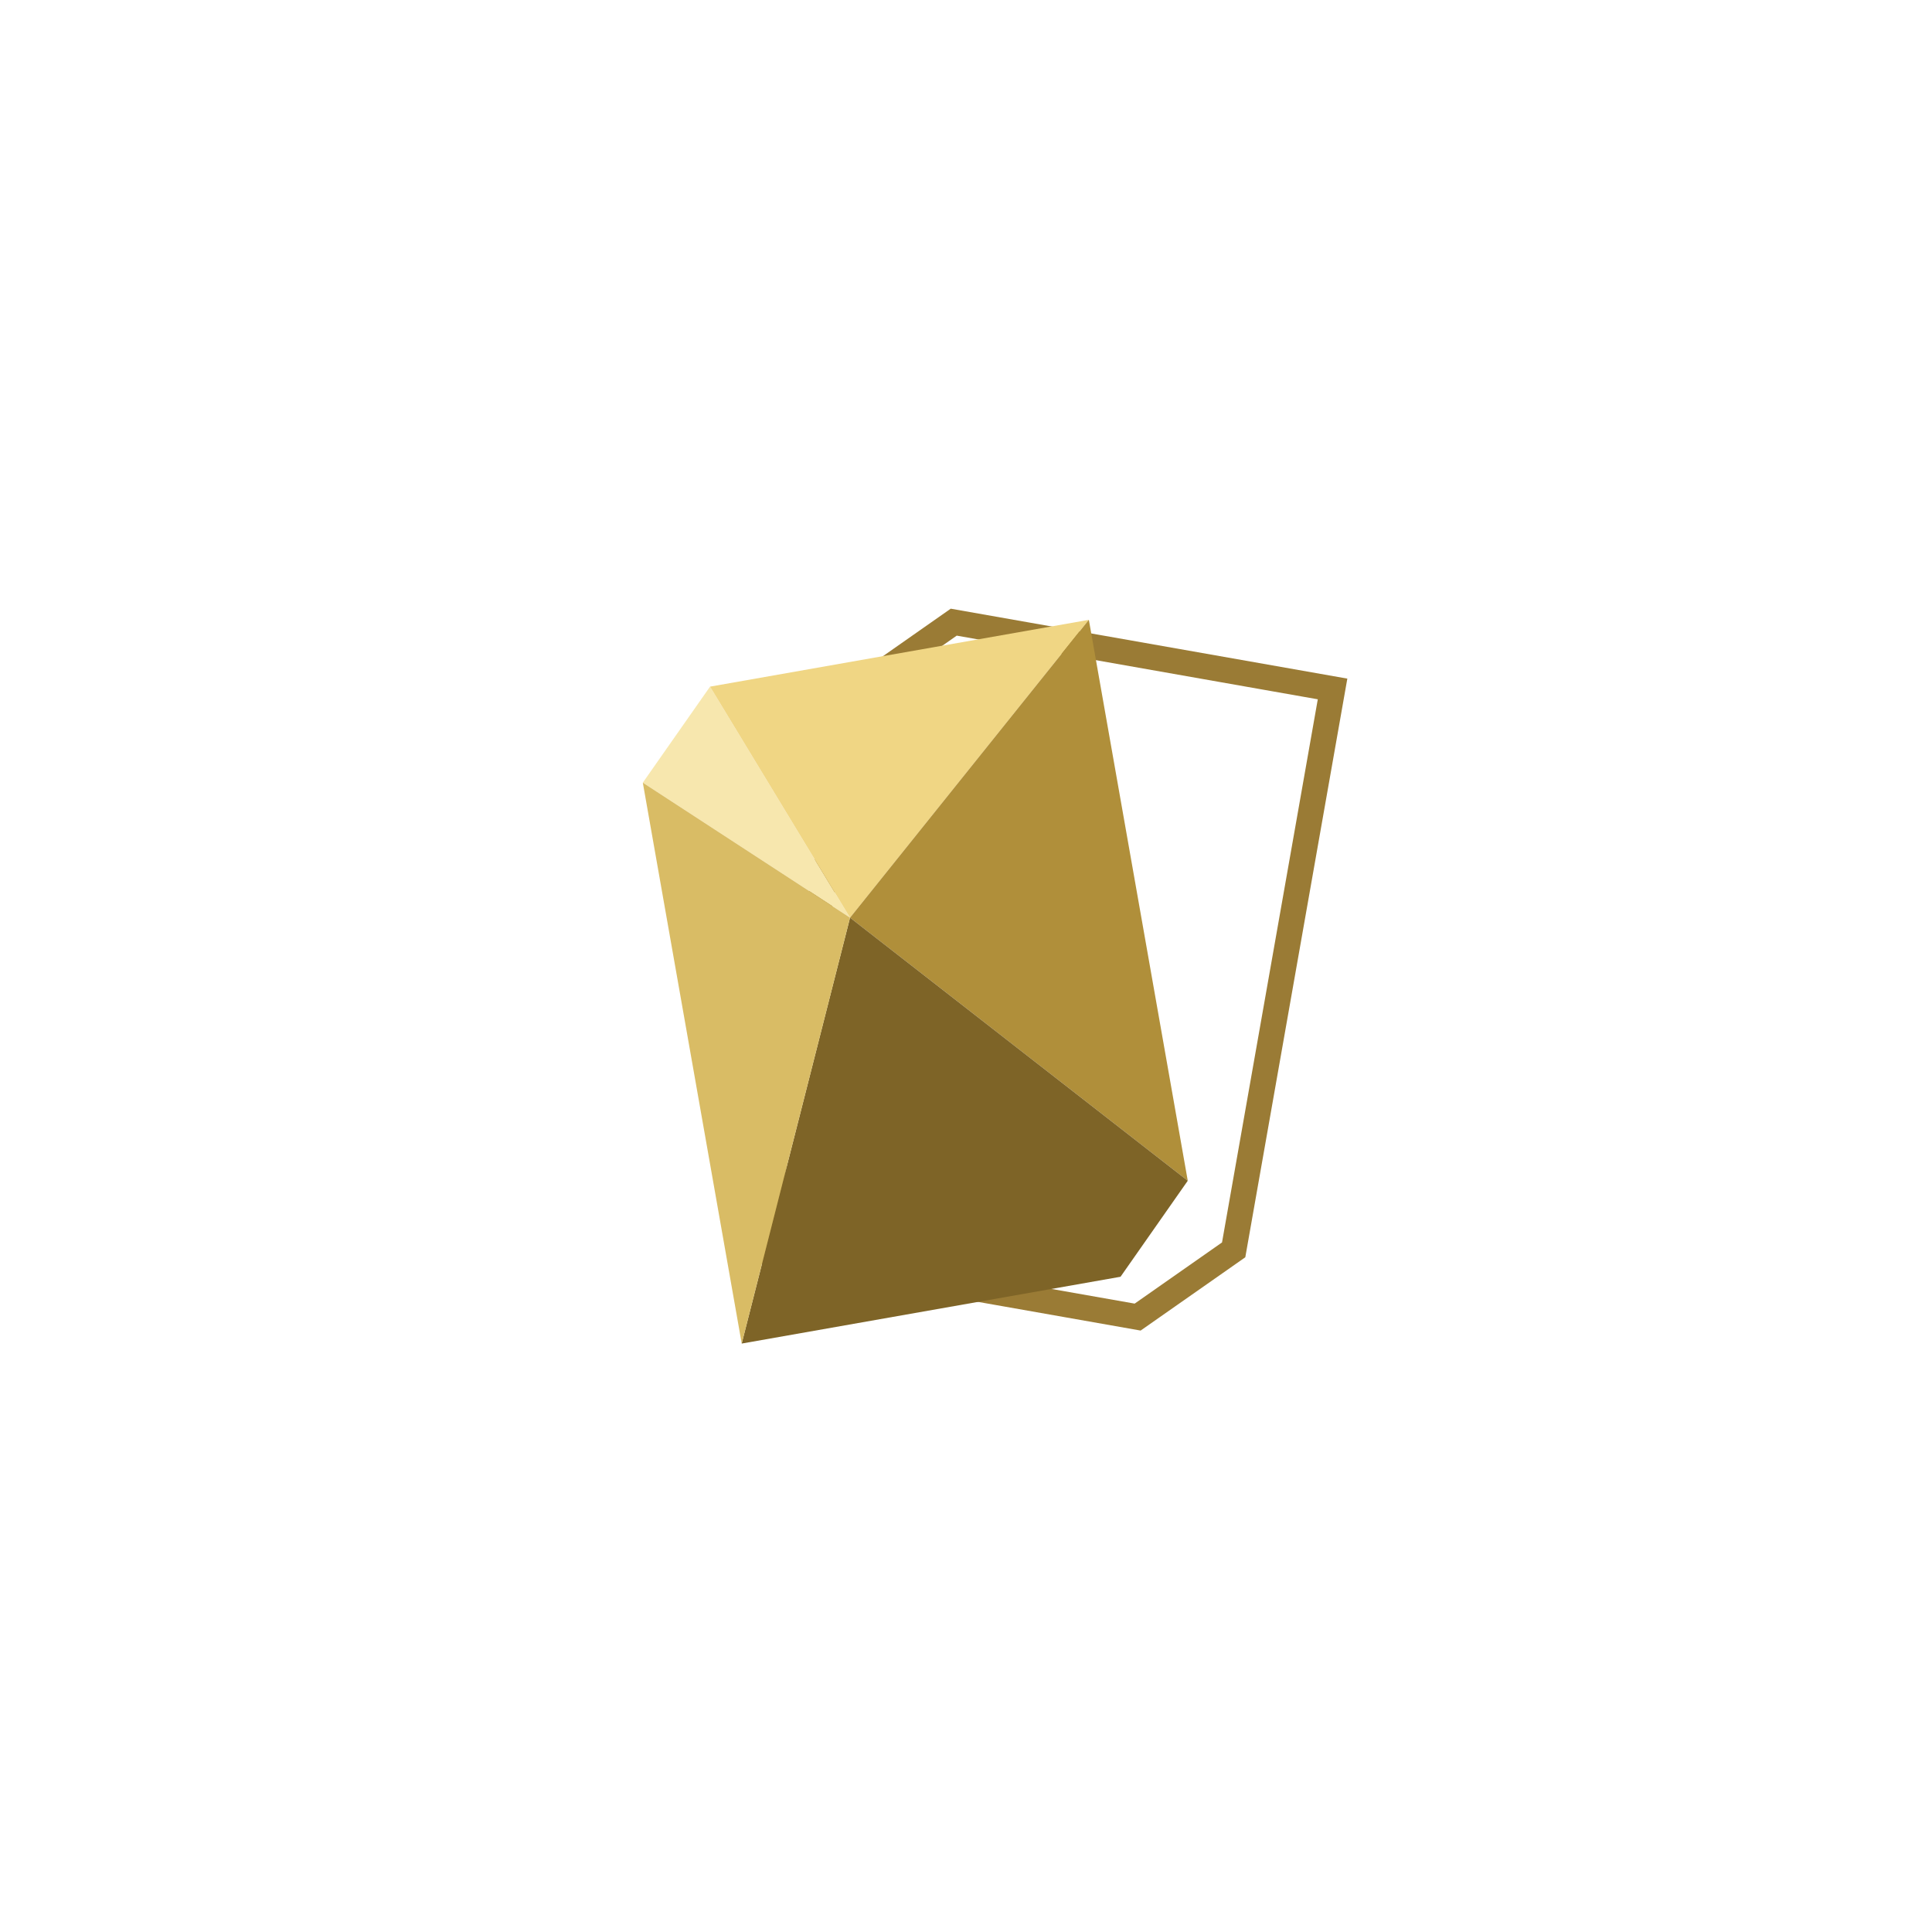
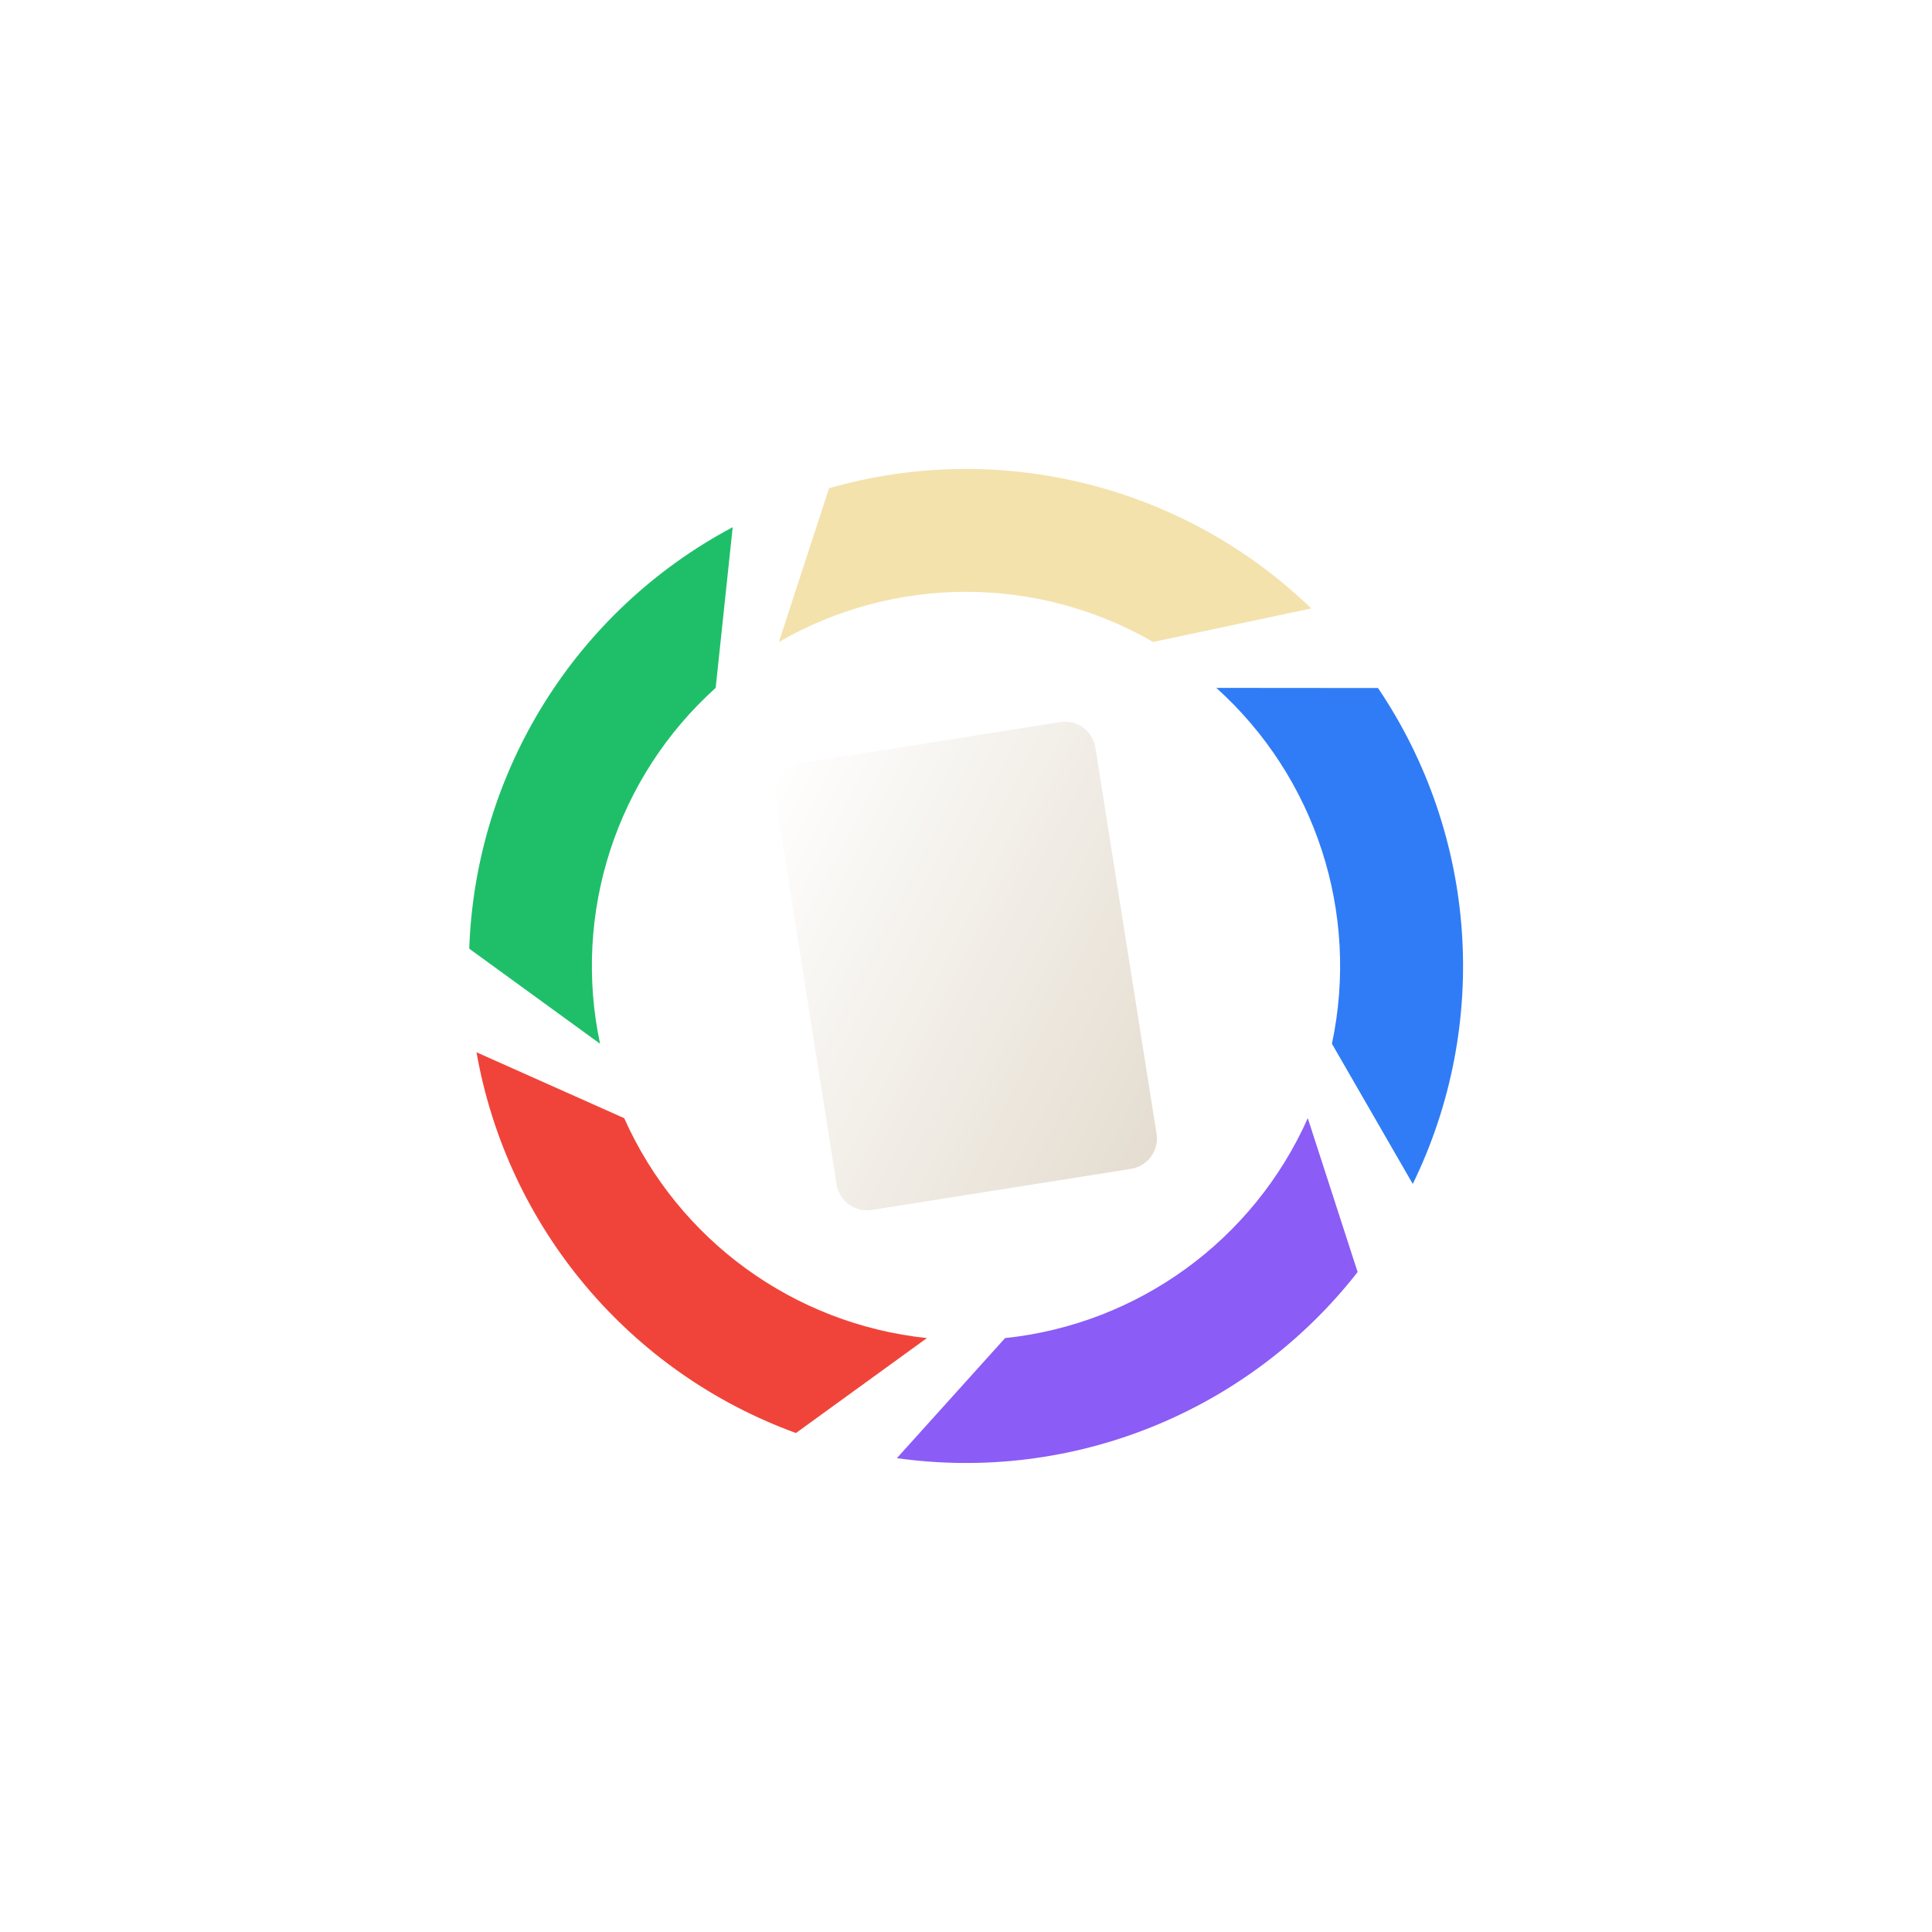
<svg xmlns="http://www.w3.org/2000/svg" viewBox="0 0 1024 1024">
-   <g transform="translate(512 512) scale(0.64)">
-     <g transform="translate(66 3) rotate(10) scale(.88)">
-       <polygon points="-142,-307 220,-307 220,229 142,307 -220,307 -220,-229" fill="none" stroke="#9A7B35" stroke-width="24" stroke-linejoin="miter" />
-     </g>
-     <g transform="translate(-42 13) rotate(-10) scale(.88)">
-       <polygon points="-220,-229 -142,-307 -50,-70" fill="#F7E7AE" />
-       <polygon points="-142,-307 220,-307 -50,-70" fill="#F0D684" />
-       <polygon points="220,-307 220,229 -50,-70" fill="#B08F3A" />
-       <polygon points="220,229 142,307 -220,307 -50,-70" fill="#7E6427" />
-       <polygon points="-220,307 -220,-229 -50,-70" fill="#D9BC65" />
-     </g>
+   <defs>
+     <radialGradient id="bg" cx=".5" cy=".42" r=".75">
+       <stop offset="0" stop-color="#1C1813" />
+       <stop offset="1" stop-color="#0A0807" />
+     </radialGradient>
+     <linearGradient id="cd" x1="0" y1="0" x2="1" y2="1">
+       <stop offset="0" stop-color="#FFFFFF" />
+       <stop offset="1" stop-color="#E4DCCF" />
+     </linearGradient>
+   </defs>
+   <g transform="translate(512 512) scale(0.74) translate(-512 -512)">
+     <path d="M413.9,169.8 A356,356 0 0 1 759.3,255.9 L646.0,279.9 A268,268 0 0 0 378.0,279.9 Z" fill="#F3E2AC" />
+     <path d="M807.1,312.9 A356,356 0 0 1 832.0,668.1 L774.1,567.7 A268,268 0 0 0 691.3,312.8 Z" fill="#2F7CF6" />
+     <path d="M792.5,731.2 A356,356 0 0 1 462.5,864.5 L540.0,778.5 A268,268 0 0 0 756.8,621.0 Z" fill="#8B5CF6" />
+     <path d="M390.2,846.5 A356,356 0 0 1 161.4,573.8 L267.2,621.0 A268,268 0 0 0 484.0,778.5 Z" fill="#F0443A" />
+     <path d="M156.2,499.6 A356,356 0 0 1 344.9,197.7 L332.7,312.8 A268,268 0 0 0 249.9,567.7 Z" fill="#1FBF6A" />
+     <rect x="396.0" y="350.0" width="232" height="324" rx="22" fill="url(#cd)" transform="rotate(-9 512 512)" />
  </g>
</svg>
